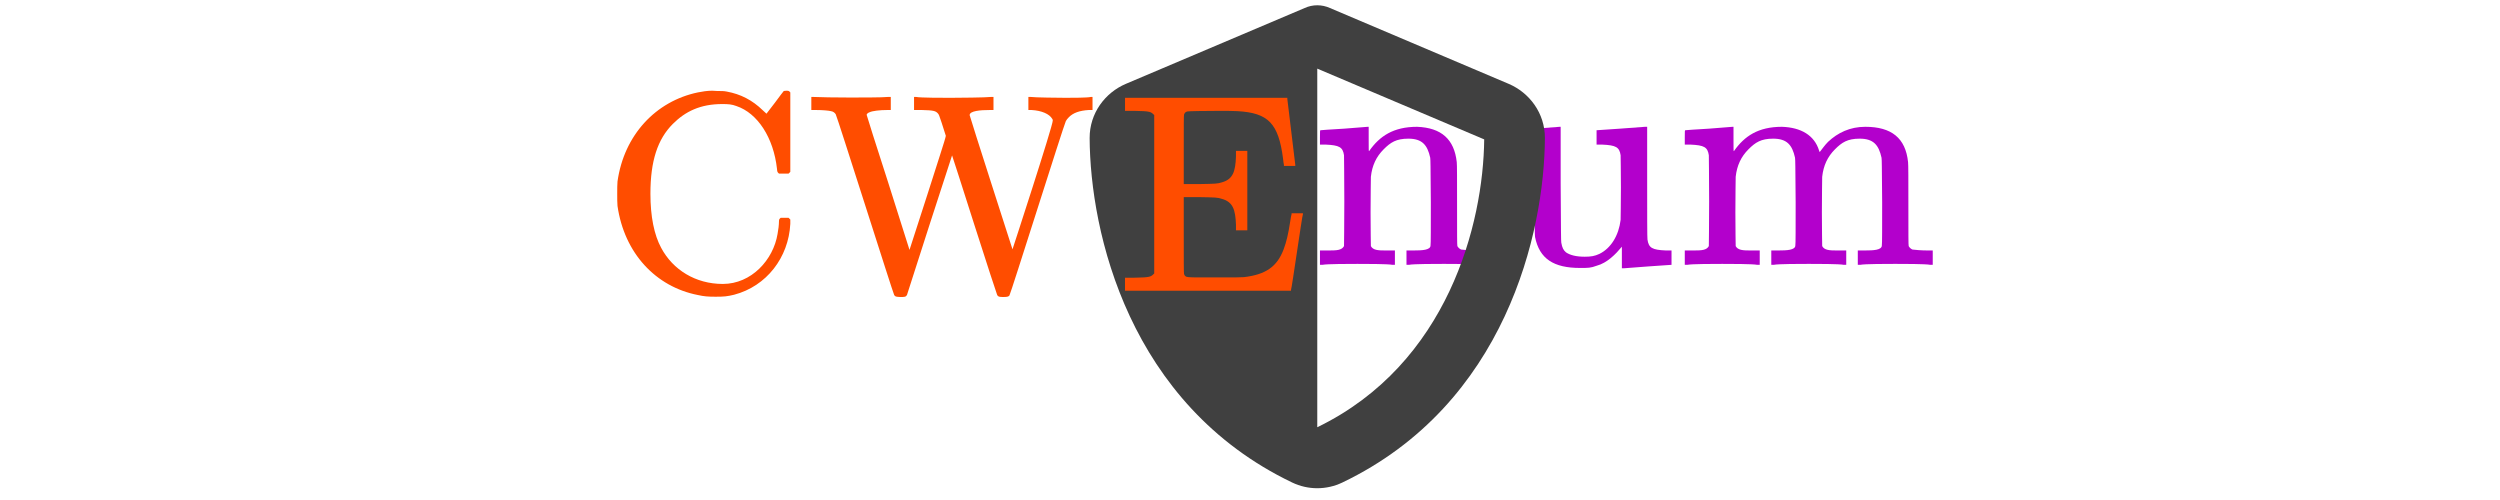
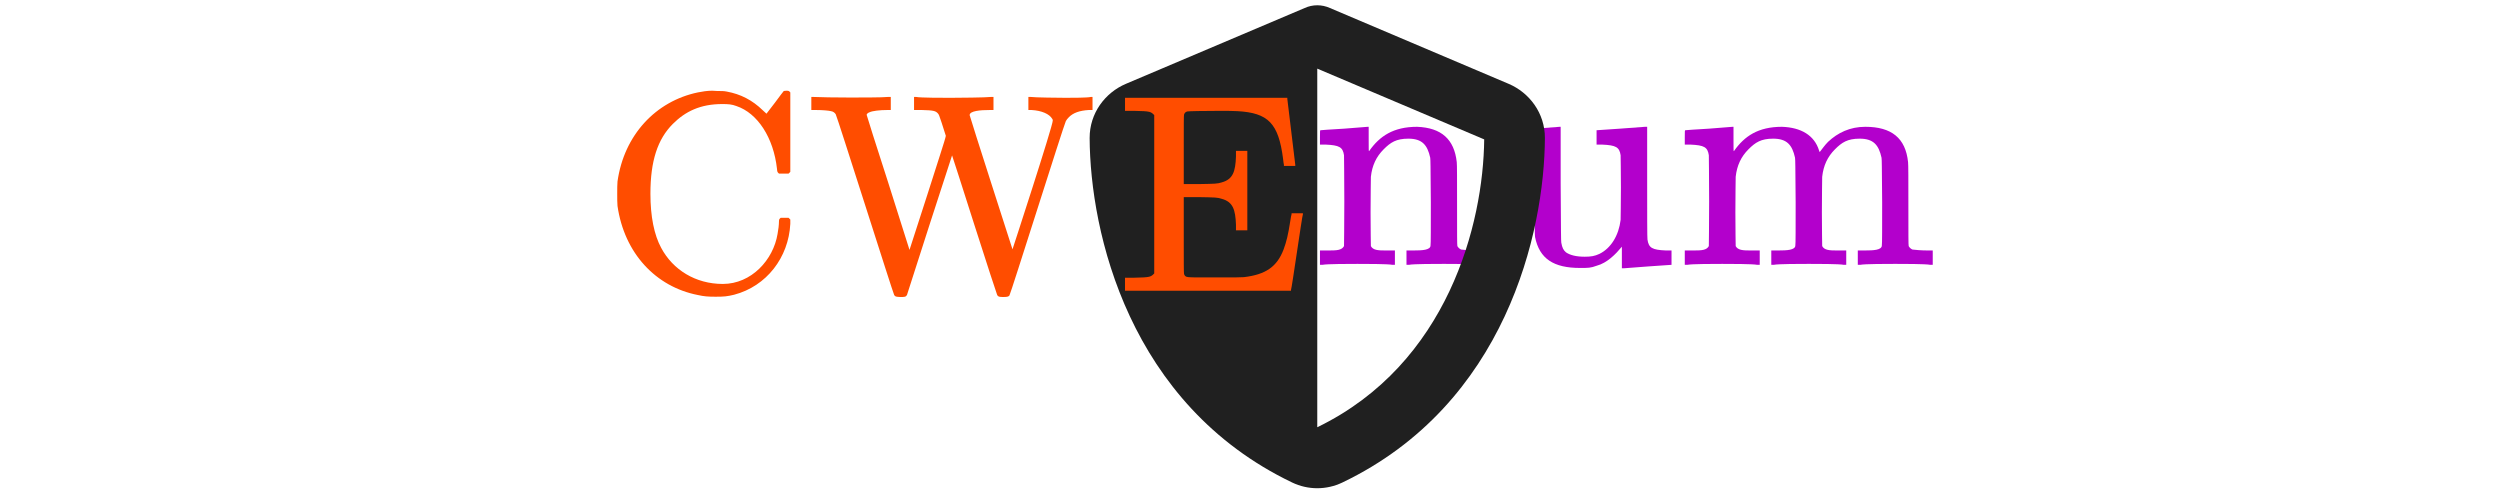
<svg xmlns="http://www.w3.org/2000/svg" width="1000" height="200" viewBox="0 0 264.583 52.917" version="1.1" id="svg5" xml:space="preserve">
  <defs id="defs2" />
  <g id="layer1">
    <g aria-label="n um" id="text240" style="font-size:33.052px;font-family:MathJax_Main;-inkscape-font-specification:'MathJax_Main, Normal';fill:#b300cc;stroke-width:0.248">
      <path d="m 145.085,26.046 c 0,-0.066 -0.033,-1.785 -0.033,-3.57 0,-1.785 0.033,-3.57 0.033,-3.768 0.132,-1.19 0.562,-2.115 1.355,-2.909 0.727,-0.727 1.322,-1.124 2.611,-1.124 1.454,0 2.016,0.661 2.314,2.016 0.033,0.297 0.033,0.694 0.066,4.726 0,2.446 0,4.495 -0.033,4.561 0,0.496 -0.925,0.529 -1.752,0.529 h -0.264 -0.529 v 1.52 h 0.264 c 0.43,-0.099 2.942,-0.099 3.702,-0.099 0.76,0 3.272,0 3.702,0.099 h 0.264 V 26.509 h -0.529 c -0.661,0 -1.388,-0.066 -1.62,-0.099 -0.165,-0.066 -0.331,-0.231 -0.397,-0.364 -0.033,-0.066 -0.033,-1.421 -0.033,-4.297 0,-2.677 0,-4.363 -0.033,-4.594 -0.264,-2.413 -1.62,-3.636 -4.198,-3.735 -2.512,0 -3.966,0.992 -5.057,2.545 l -0.033,0.033 c -0.033,0 -0.033,-0.231 -0.033,-1.256 v -1.322 h -0.099 c -0.066,0 -1.19,0.099 -2.512,0.198 -1.355,0.066 -2.446,0.165 -2.479,0.165 -0.066,0 -0.066,0.066 -0.066,0.76 v 0.76 h 0.595 c 1.454,0.066 1.818,0.264 1.95,1.124 0,0.165 0.033,2.545 0.033,4.892 0,2.347 -0.033,4.66 -0.033,4.726 -0.231,0.43 -0.76,0.463 -1.553,0.463 h -0.463 -0.529 v 1.52 h 0.264 c 0.43,-0.099 2.942,-0.099 3.702,-0.099 0.76,0 3.272,0 3.702,0.099 h 0.264 V 26.509 h -0.529 -0.463 c -0.793,0 -1.322,-0.033 -1.553,-0.463 z" id="path7035" />
      <path d="m 162.46,13.618 c -1.388,0.066 -2.545,0.165 -2.578,0.165 -0.066,0 -0.066,0.066 -0.066,0.76 v 0.76 h 0.364 c 1.157,0 1.752,0.165 1.983,0.529 0.231,0.364 0.198,0.099 0.231,4.726 0.033,3.867 0.033,4.264 0.066,4.528 0.463,2.314 1.983,3.272 4.759,3.272 0.892,0 1.124,0 1.752,-0.231 1.124,-0.297 2.016,-1.223 2.677,-2.016 v 2.281 h 0.231 c 0.198,-0.033 4.958,-0.364 5.024,-0.364 V 26.509 h -0.595 c -1.454,-0.066 -1.818,-0.264 -1.95,-1.157 -0.033,-0.099 -0.033,-2.842 -0.033,-6.049 v -5.883 h -0.231 c -0.198,0.033 -5.057,0.364 -5.123,0.364 v 1.52 h 0.595 c 1.454,0.066 1.818,0.264 1.95,1.124 0,0.132 0.033,1.785 0.033,3.404 0,1.62 -0.033,3.239 -0.033,3.437 -0.198,1.653 -1.025,3.008 -2.248,3.603 -0.496,0.231 -0.892,0.297 -1.553,0.297 -0.892,0 -1.553,-0.165 -1.983,-0.463 -0.264,-0.231 -0.397,-0.463 -0.496,-1.025 -0.033,-0.231 -0.033,-1.058 -0.066,-6.28 v -5.982 h -0.099 c -0.066,0 -1.256,0.099 -2.611,0.198 z" id="path7037" />
      <path d="m 183.694,26.046 c 0,-0.066 -0.033,-1.785 -0.033,-3.57 0,-1.785 0.033,-3.57 0.033,-3.768 0.132,-1.19 0.562,-2.115 1.355,-2.909 0.727,-0.727 1.322,-1.124 2.611,-1.124 1.454,0 2.016,0.661 2.314,2.016 0.033,0.297 0.033,0.694 0.066,4.726 0,2.446 0,4.495 -0.033,4.561 0,0.496 -0.925,0.529 -1.752,0.529 h -0.264 -0.529 v 1.52 h 0.264 c 0.43,-0.099 2.942,-0.099 3.702,-0.099 0.76,0 3.272,0 3.702,0.099 h 0.264 V 26.509 h -0.529 -0.463 c -0.793,0 -1.322,-0.033 -1.553,-0.463 0,-0.066 -0.033,-1.785 -0.033,-3.57 0,-1.785 0.033,-3.57 0.033,-3.768 0.132,-1.19 0.562,-2.115 1.355,-2.909 0.727,-0.727 1.322,-1.124 2.611,-1.124 1.454,0 2.016,0.661 2.314,2.016 0.033,0.297 0.033,0.694 0.066,4.726 0,2.446 0,4.495 -0.033,4.561 0,0.496 -0.925,0.529 -1.752,0.529 h -0.264 -0.529 v 1.52 h 0.264 c 0.43,-0.099 2.942,-0.099 3.702,-0.099 0.76,0 3.272,0 3.702,0.099 h 0.264 V 26.509 h -0.529 c -0.661,0 -1.388,-0.066 -1.62,-0.099 -0.165,-0.066 -0.331,-0.231 -0.397,-0.364 -0.033,-0.066 -0.033,-1.421 -0.033,-4.297 0,-2.677 0,-4.363 -0.033,-4.594 -0.264,-2.545 -1.752,-3.735 -4.528,-3.735 -1.62,0 -2.909,0.628 -3.933,1.586 -0.364,0.364 -0.628,0.76 -0.892,1.091 l -0.066,-0.165 c -0.496,-1.62 -1.917,-2.446 -3.933,-2.512 -2.512,0 -3.966,0.992 -5.057,2.545 l -0.033,0.033 c -0.033,0 -0.033,-0.231 -0.033,-1.256 v -1.322 h -0.099 c -0.066,0 -1.19,0.099 -2.512,0.198 -1.355,0.066 -2.446,0.165 -2.479,0.165 -0.066,0 -0.066,0.066 -0.066,0.76 v 0.76 h 0.595 c 1.454,0.066 1.818,0.264 1.95,1.124 0,0.165 0.033,2.545 0.033,4.892 0,2.347 -0.033,4.66 -0.033,4.726 -0.231,0.43 -0.76,0.463 -1.553,0.463 h -0.463 -0.529 v 1.52 h 0.264 c 0.43,-0.099 2.942,-0.099 3.702,-0.099 0.76,0 3.272,0 3.702,0.099 h 0.264 V 26.509 h -0.529 -0.463 c -0.793,0 -1.322,-0.033 -1.553,-0.463 z" id="path7039" />
    </g>
-     <path d="m 139.411,0.558 c 0.462,0 0.923,0.1 1.345,0.291 L 159.657,8.869 c 2.208,0.934 3.855,3.112 3.845,5.742 -0.05,9.958 -4.146,28.177 -21.441,36.458 -1.676,0.803 -3.624,0.803 -5.3,0 -17.295,-8.281 -21.391,-26.5 -21.441,-36.458 -0.01,-2.63 1.636,-4.808 3.845,-5.742 l 18.912,-8.02 c 0.412,-0.191 0.873,-0.291 1.335,-0.291 z m 0,6.705 V 45.217 c 13.852,-6.715 17.577,-21.562 17.667,-30.465 L 139.411,7.263 c 0,0 0,0 0,0 z" id="path6558" style="fill:#404040;fill-opacity:1;stroke-width:0.1" />
+     <path d="m 139.411,0.558 c 0.462,0 0.923,0.1 1.345,0.291 L 159.657,8.869 c 2.208,0.934 3.855,3.112 3.845,5.742 -0.05,9.958 -4.146,28.177 -21.441,36.458 -1.676,0.803 -3.624,0.803 -5.3,0 -17.295,-8.281 -21.391,-26.5 -21.441,-36.458 -0.01,-2.63 1.636,-4.808 3.845,-5.742 l 18.912,-8.02 c 0.412,-0.191 0.873,-0.291 1.335,-0.291 z m 0,6.705 V 45.217 c 13.852,-6.715 17.577,-21.562 17.667,-30.465 L 139.411,7.263 c 0,0 0,0 0,0 z" id="path6558" style="fill:#202020;fill-opacity:1;stroke-width:0.1" />
    <g aria-label="CWE" id="text236" style="font-size:35.278px;font-family:MathJax_Main;-inkscape-font-specification:'MathJax_Main, Normal';fill:#ff4d00;stroke-width:0.265" transform="matrix(0.8512623,0,0,0.8512623,19.4445,-0.5900536)">
      <path d="m 75.202,27.775 h -0.988 c -0.141,0.141 -0.212,0.141 -0.212,0.459 0,0.388 -0.071,1.023 -0.176,1.552 -0.529,3.21 -3.246,6.209 -6.809,6.209 -3.387,0 -6.209,-1.764 -7.655,-4.48 -0.882,-1.623 -1.341,-3.916 -1.341,-6.738 0,-4.057 0.882,-6.773 2.787,-8.678 1.552,-1.552 3.422,-2.469 6.138,-2.469 0.776,0 1.199,0.035 1.764,0.247 2.646,0.882 4.621,3.951 5.045,7.796 0.035,0.459 0.071,0.423 0.247,0.6 h 1.199 l 0.212,-0.212 v -9.878 c -0.141,-0.141 -0.141,-0.212 -0.459,-0.212 -0.176,0 -0.282,0.035 -0.353,0.035 -0.035,0.035 -0.529,0.67 -1.094,1.446 l -1.058,1.376 -0.459,-0.423 c -1.305,-1.27 -2.752,-2.011 -4.48,-2.328 -0.353,-0.071 -0.635,-0.071 -1.199,-0.071 -0.212,0 -0.423,-0.035 -0.6,-0.035 -0.67,0 -1.235,0.106 -1.799,0.212 -5.221,1.094 -9.172,5.292 -9.984,11.077 -0.035,0.353 -0.035,0.917 -0.035,1.517 0,0.6 0,1.199 0.035,1.517 0.847,5.891 4.763,10.054 9.984,11.077 0.776,0.176 1.27,0.212 2.223,0.212 1.023,0 1.411,-0.035 2.293,-0.247 4.022,-1.058 6.773,-4.621 6.985,-8.819 v -0.529 z" id="path6182" />
      <path d="m 105.329,12.747 h -0.318 v 1.623 h 0.388 c 1.27,0.071 2.223,0.494 2.575,1.094 0.035,0.071 0.071,0.071 0.071,0.212 0,0.706 -5.009,16.016 -5.009,16.016 0,0 -5.327,-16.545 -5.327,-16.686 0,-0.529 1.341,-0.635 2.505,-0.635 h 0.459 v -1.623 h -0.353 c -0.494,0.071 -4.022,0.106 -5.009,0.106 -0.917,0 -3.739,0 -4.233,-0.106 h -0.282 v 1.623 h 0.988 c 1.411,0.035 1.693,0.106 1.976,0.423 0.106,0.106 0.176,0.247 0.459,1.129 l 0.529,1.658 c -0.071,0.459 -1.023,3.281 -2.293,7.303 l -2.223,6.879 -2.646,-8.361 c -1.482,-4.586 -2.681,-8.361 -2.681,-8.431 0,-0.106 0.141,-0.247 0.353,-0.318 0.353,-0.176 1.305,-0.282 2.187,-0.282 h 0.459 v -1.623 h -0.388 c -0.529,0.071 -3.528,0.071 -4.692,0.071 -1.834,0 -3.739,-0.035 -4.48,-0.071 h -0.318 v 1.623 h 0.6 c 0.776,0 1.588,0.071 1.834,0.141 0.282,0.035 0.494,0.212 0.6,0.388 0.176,0.282 7.161,22.366 7.267,22.472 0.141,0.212 0.212,0.212 0.741,0.247 0.529,0 0.706,0 0.847,-0.247 0.035,-0.071 1.305,-4.022 2.822,-8.784 l 2.787,-8.573 c 0.035,0.035 1.27,3.951 2.787,8.678 1.517,4.727 2.787,8.643 2.822,8.678 0.106,0.212 0.282,0.247 0.741,0.247 0.494,0 0.635,-0.035 0.776,-0.176 0.141,-0.141 6.738,-21.131 7.02,-21.696 0.071,-0.141 0.212,-0.318 0.388,-0.494 0.529,-0.529 1.305,-0.811 2.469,-0.882 h 0.459 V 12.747 H 112.773 c -0.423,0.106 -2.399,0.106 -3.14,0.106 -0.776,0 -3.881,-0.035 -4.304,-0.106 z" id="path6184" />
      <path d="m 120.657,15.005 v 19.685 c -0.423,0.423 -0.459,0.494 -2.469,0.529 h -1.164 v 1.623 h 20.638 v -0.106 c 0.106,-0.212 1.376,-9.208 1.482,-9.419 v -0.106 h -1.411 v 0.106 c -0.035,0.071 -0.106,0.494 -0.176,0.953 -0.247,1.588 -0.459,2.469 -0.811,3.422 -0.811,2.152 -2.223,3.14 -4.939,3.457 -0.494,0.035 -0.917,0.035 -3.669,0.035 h -1.799 c -1.587,0 -1.658,-0.035 -1.834,-0.176 -0.035,-0.035 -0.106,-0.141 -0.141,-0.247 -0.035,-0.071 -0.035,-1.517 -0.035,-4.833 v -4.727 h 1.905 c 2.011,0.035 2.293,0.035 2.822,0.212 1.411,0.388 1.693,1.376 1.764,3.21 v 0.706 h 1.411 v -9.878 h -1.411 v 0.706 c -0.071,1.834 -0.353,2.822 -1.764,3.21 -0.529,0.176 -0.811,0.176 -2.822,0.212 h -1.905 v -4.269 c 0,-2.963 0,-4.304 0.035,-4.374 0.071,-0.212 0.212,-0.353 0.423,-0.388 0.141,-0.035 2.081,-0.071 3.81,-0.071 1.058,0 2.046,0 2.399,0.035 3.845,0.212 5.115,1.517 5.68,5.927 0.035,0.318 0.071,0.635 0.106,0.741 v 0.141 h 1.411 v -0.141 c 0,-0.035 -0.988,-8.149 -0.988,-8.184 V 12.853 h -20.179 v 1.623 h 1.164 c 2.011,0.035 2.046,0.106 2.469,0.529 z" id="path6186" />
    </g>
  </g>
</svg>
